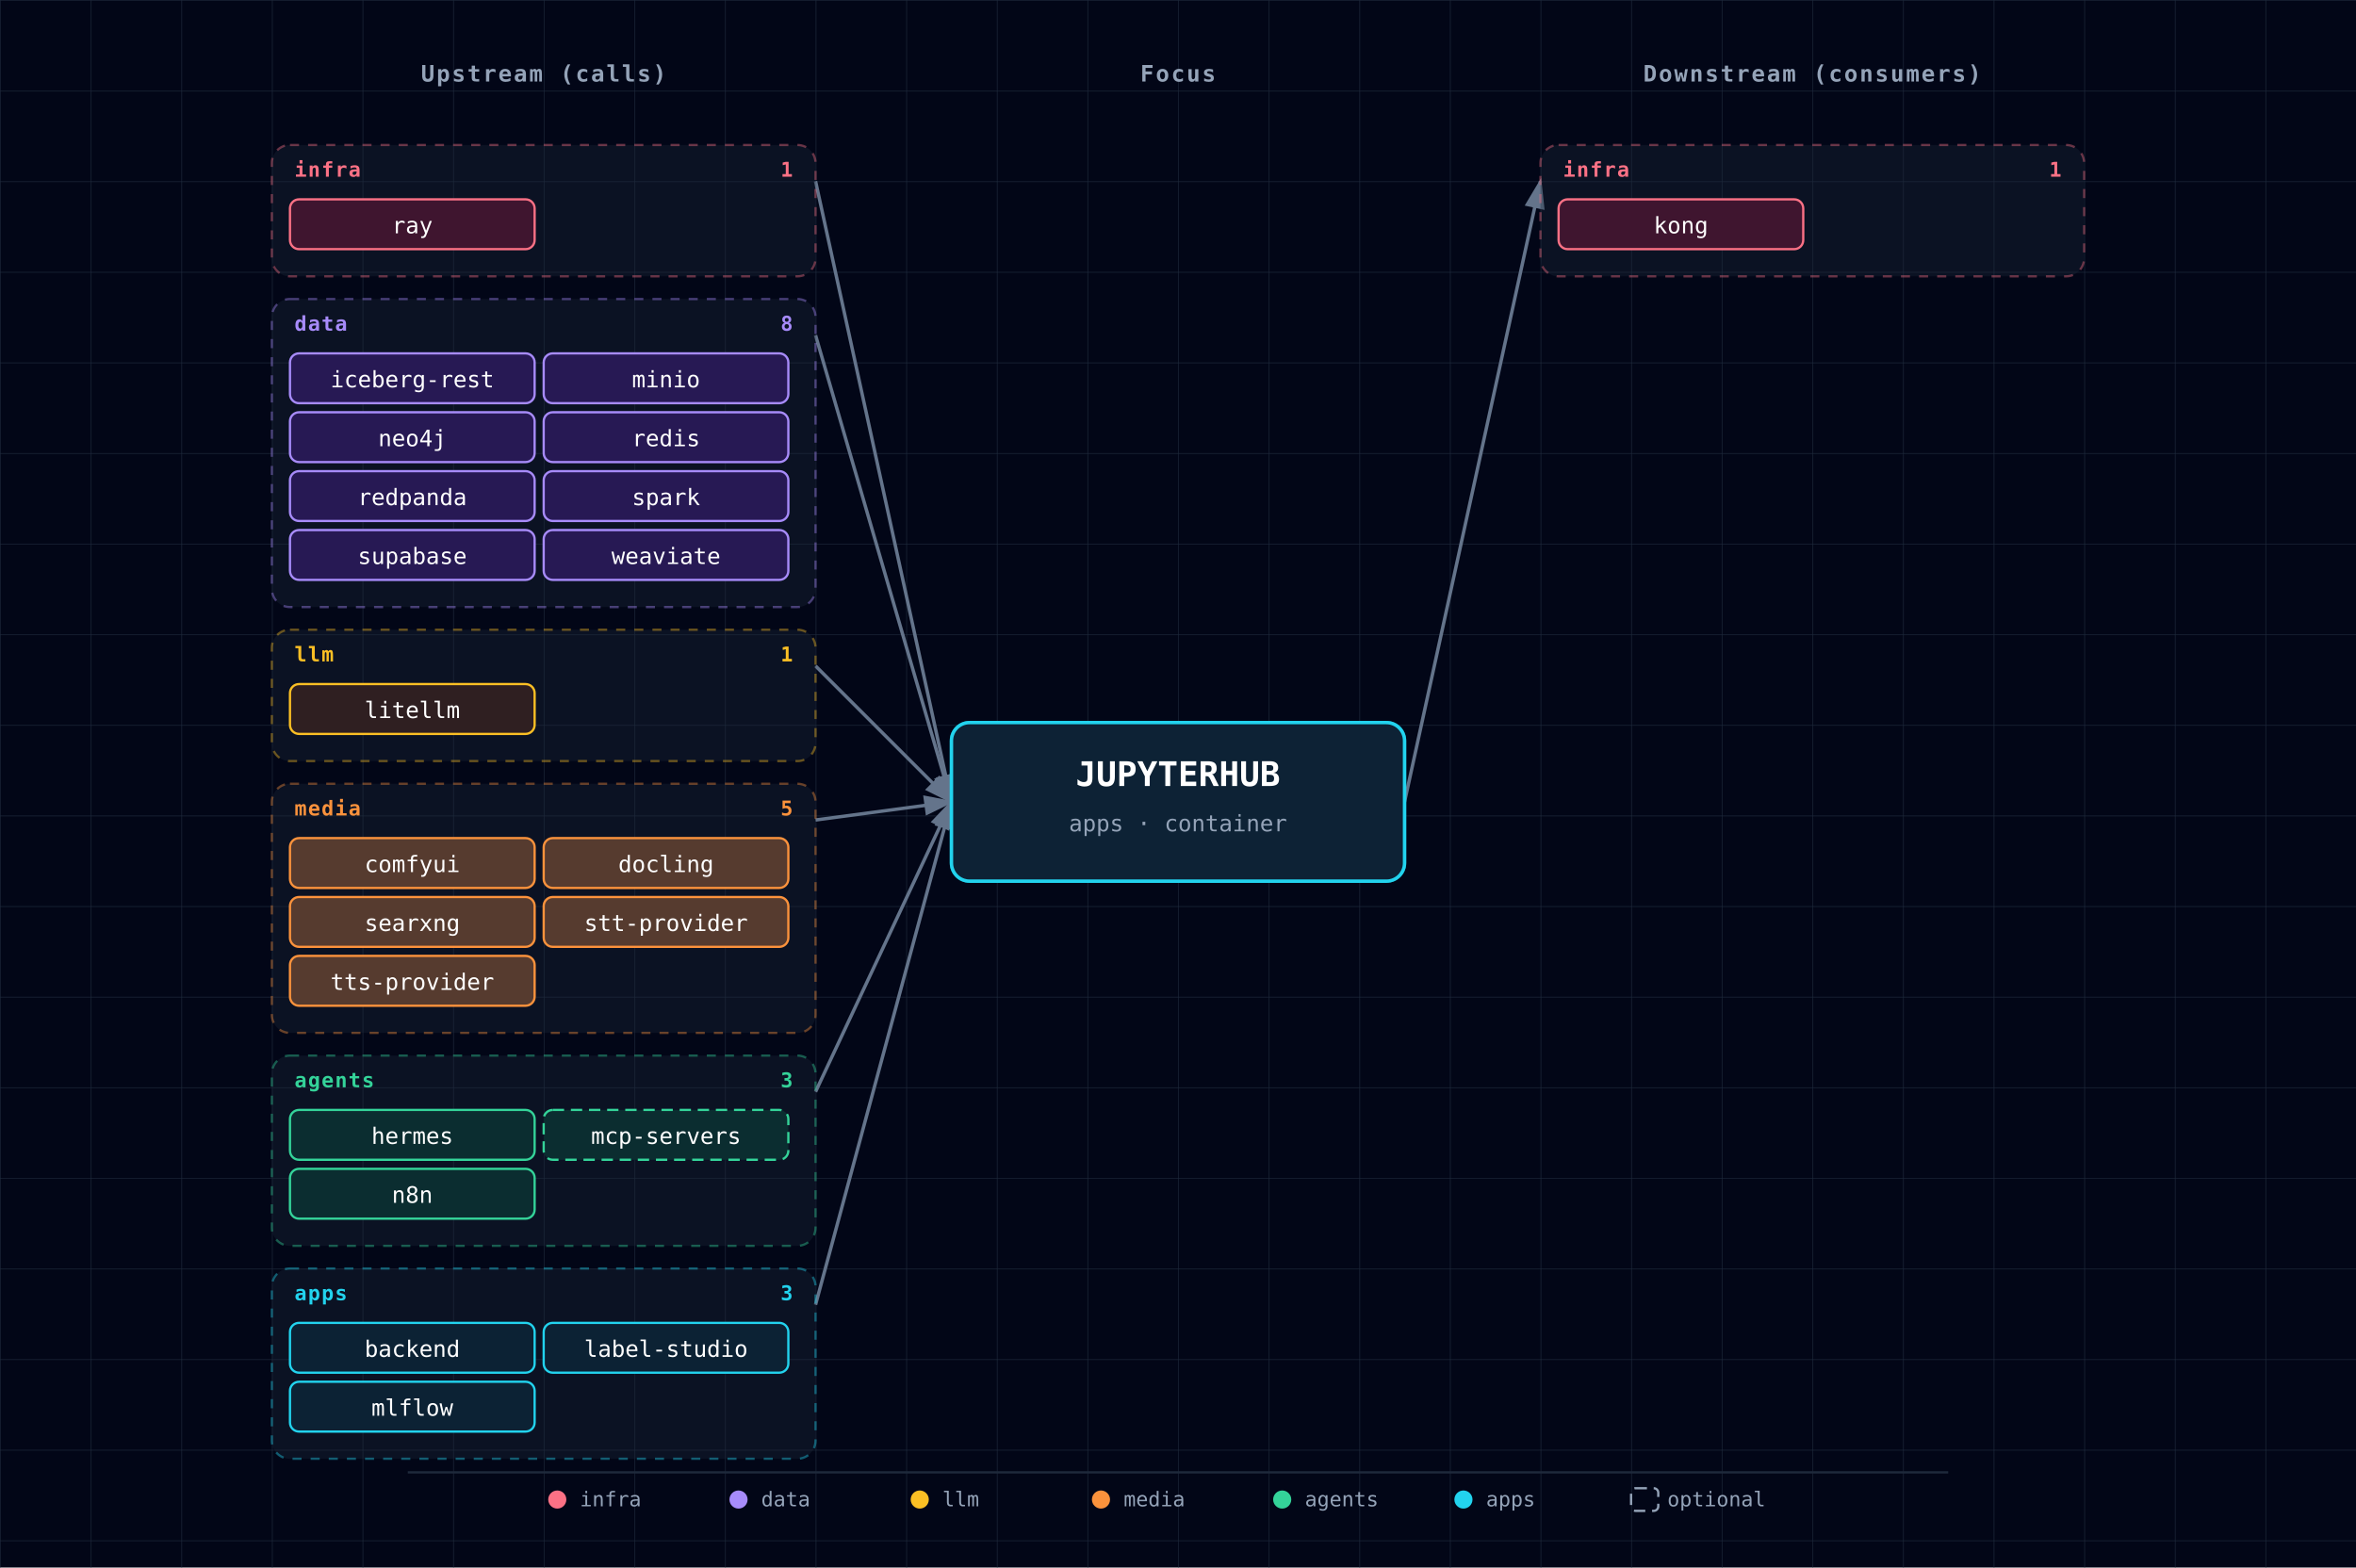
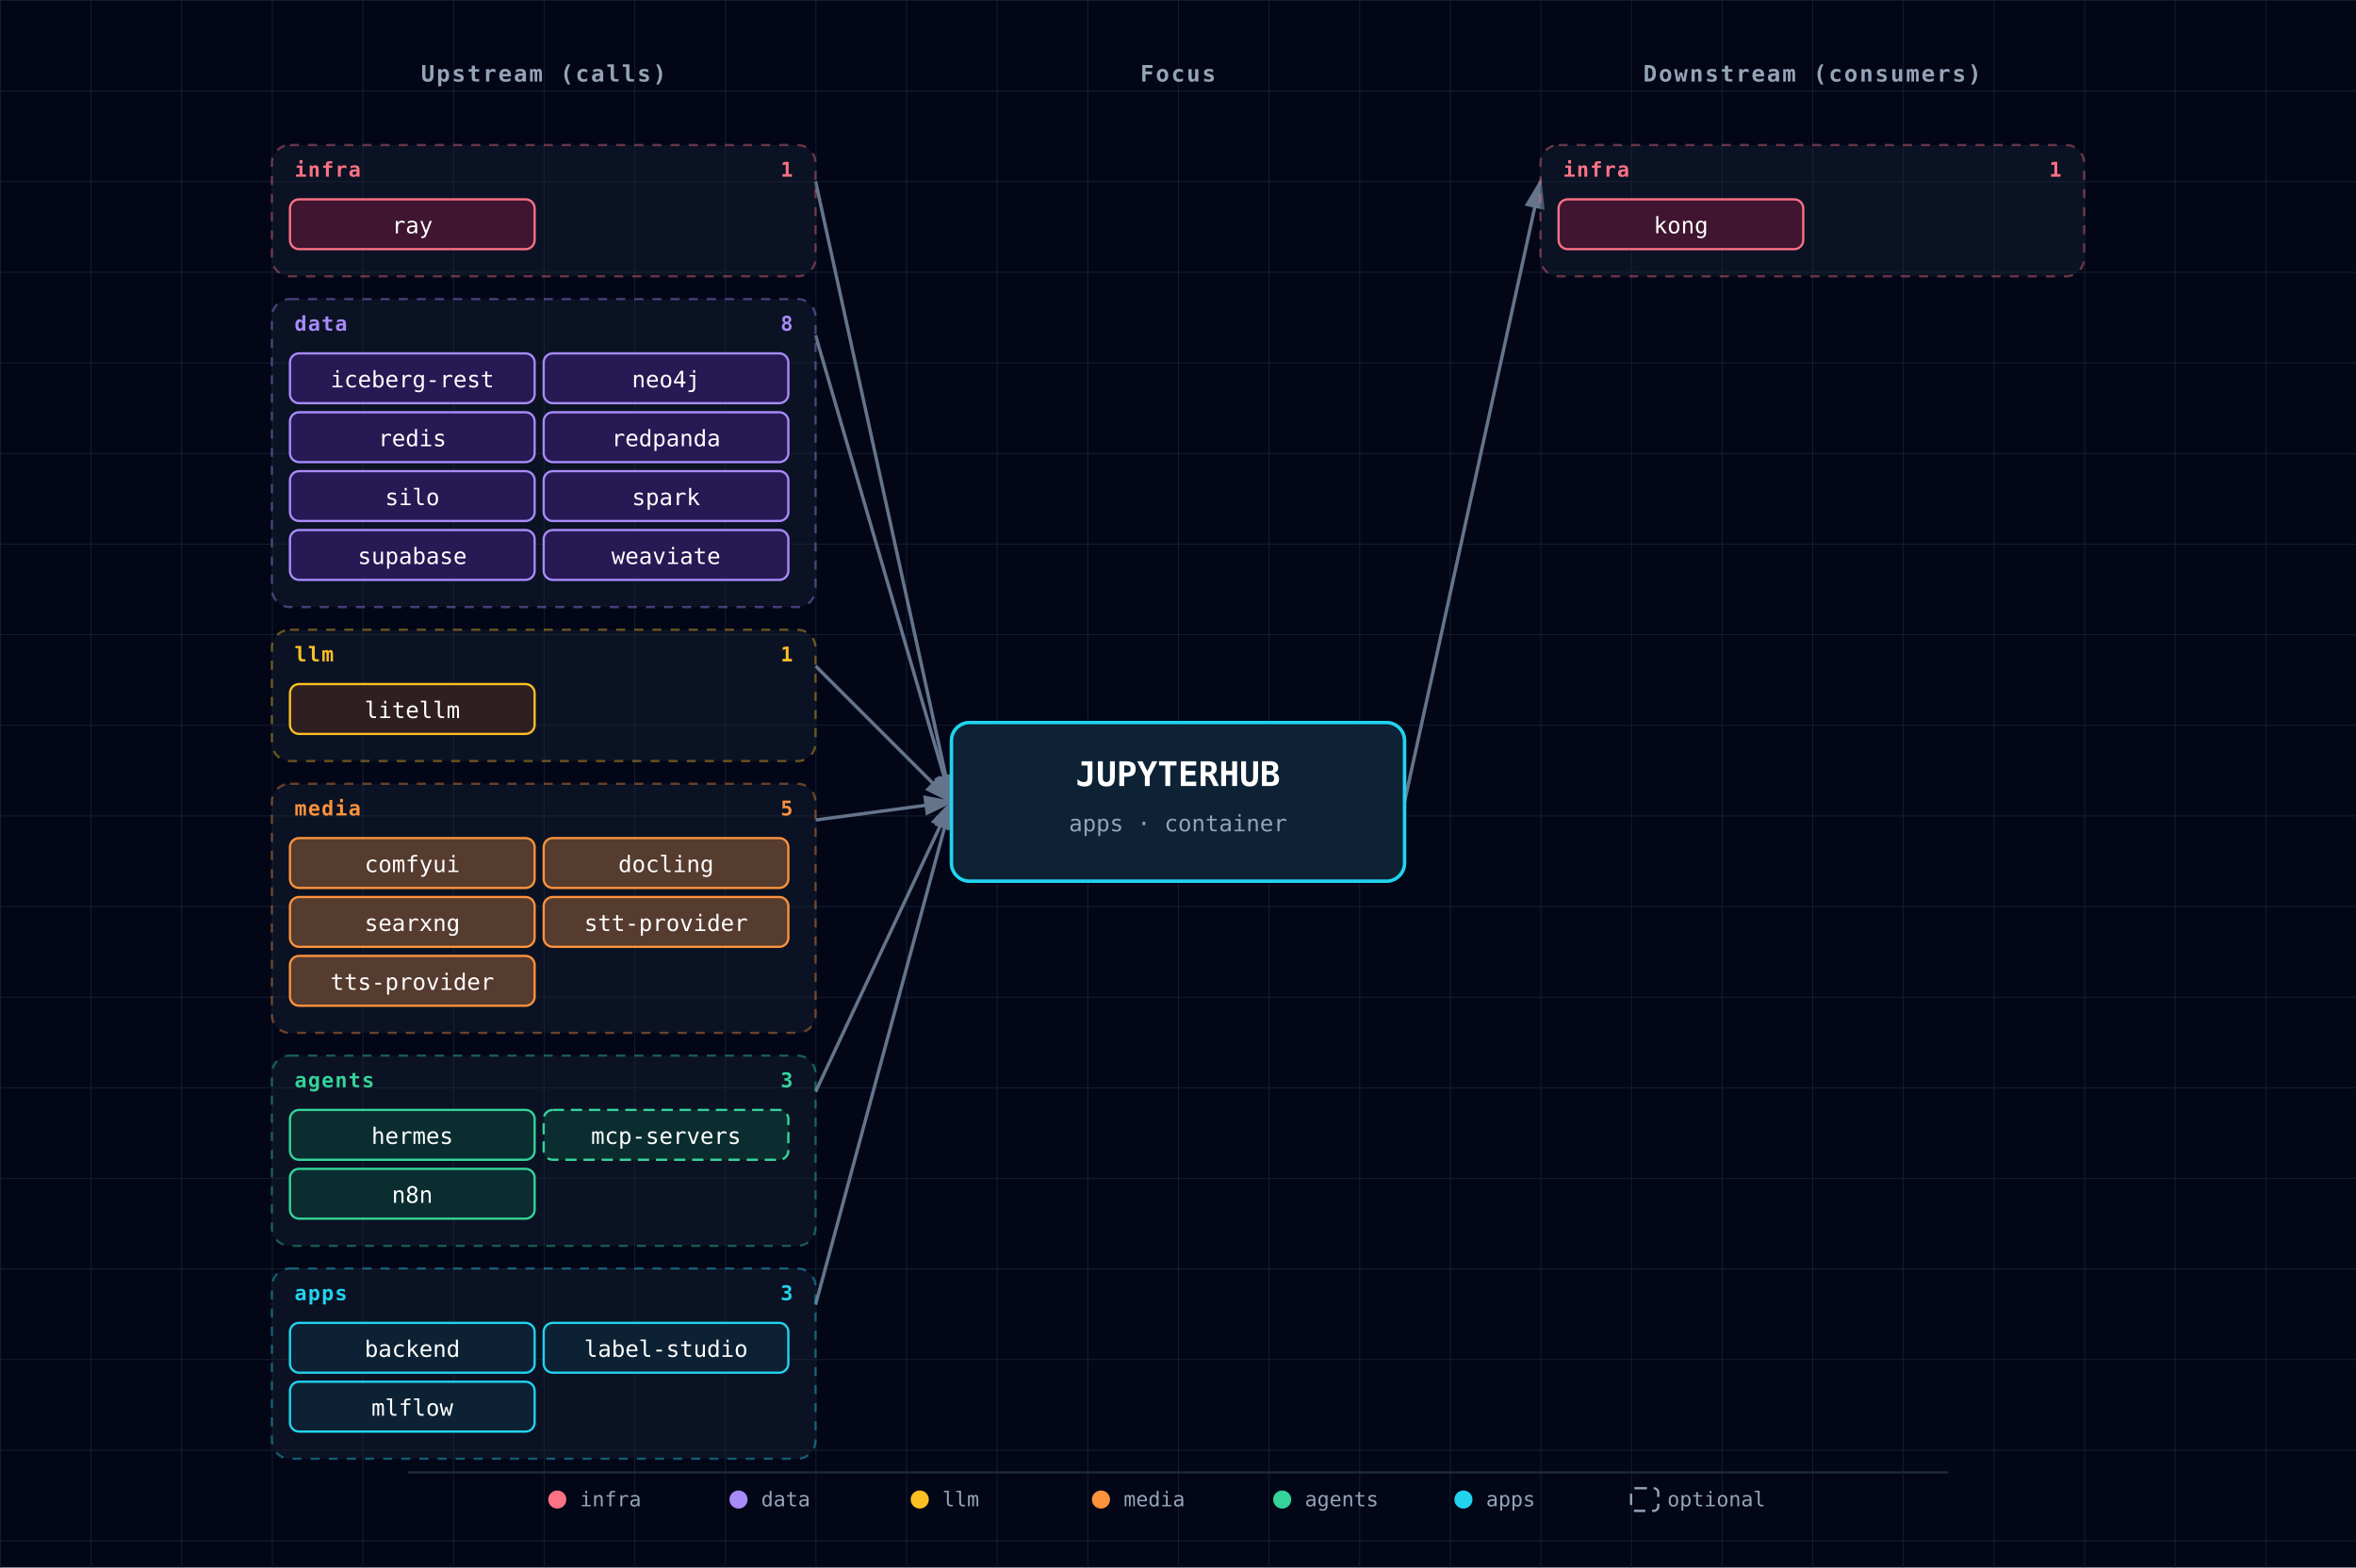
<svg xmlns="http://www.w3.org/2000/svg" viewBox="0 0 1040 692" font-family="'JetBrains Mono', 'Fira Code', Menlo, Consolas, monospace">
  <defs>
    <pattern id="grid" width="40" height="40" patternUnits="userSpaceOnUse">
      <path d="M 40 0 L 0 0 0 40" fill="none" stroke="#1e293b" stroke-width="0.5" />
    </pattern>
    <marker id="arrowhead" markerWidth="9" markerHeight="6" refX="8" refY="3" orient="auto">
      <polygon points="0 0, 9 3, 0 6" fill="#64748b" />
    </marker>
    <filter id="focus-glow" x="-50%" y="-50%" width="200%" height="200%">
      <feGaussianBlur in="SourceAlpha" stdDeviation="6" />
      <feFlood flood-color="#22d3ee" flood-opacity="0.6" />
      <feComposite in2="SourceAlpha" operator="in" />
      <feMerge>
        <feMergeNode />
        <feMergeNode in="SourceGraphic" />
      </feMerge>
    </filter>
  </defs>
  <rect width="1040" height="692" fill="#020617" />
  <rect width="1040" height="692" fill="url(#grid)" />
  <text x="240" y="36" fill="#94a3b8" font-size="10" font-weight="600" text-anchor="middle" letter-spacing="0.08em">Upstream (calls)</text>
  <text x="520" y="36" fill="#94a3b8" font-size="10" font-weight="600" text-anchor="middle" letter-spacing="0.08em">Focus</text>
  <text x="800" y="36" fill="#94a3b8" font-size="10" font-weight="600" text-anchor="middle" letter-spacing="0.08em">Downstream (consumers)</text>
  <line x1="360" y1="80" x2="420" y2="354" stroke="#64748b" stroke-width="1.5" marker-end="url(#arrowhead)" />
  <line x1="360" y1="148" x2="420" y2="354" stroke="#64748b" stroke-width="1.5" marker-end="url(#arrowhead)" />
  <line x1="360" y1="294" x2="420" y2="354" stroke="#64748b" stroke-width="1.5" marker-end="url(#arrowhead)" />
  <line x1="360" y1="362" x2="420" y2="354" stroke="#64748b" stroke-width="1.5" marker-end="url(#arrowhead)" />
  <line x1="360" y1="482" x2="420" y2="354" stroke="#64748b" stroke-width="1.5" marker-end="url(#arrowhead)" />
  <line x1="360" y1="576" x2="420" y2="354" stroke="#64748b" stroke-width="1.5" marker-end="url(#arrowhead)" />
  <line x1="620" y1="354" x2="680" y2="80" stroke="#64748b" stroke-width="1.5" marker-end="url(#arrowhead)" />
  <g>
    <g class="cluster">
      <rect x="120" y="64" width="240" height="58" rx="8" fill="rgba(30,41,59,0.35)" stroke="#fb7185" stroke-width="1" stroke-dasharray="4,4" stroke-opacity="0.4" />
      <text x="130" y="78" fill="#fb7185" font-size="9" font-weight="700" text-anchor="start" style="letter-spacing:0.06em;text-transform:uppercase;">infra</text>
      <text x="350" y="78" fill="#fb7185" font-size="9" font-weight="600" text-anchor="end">1</text>
    </g>
    <g>
      <rect x="128" y="88" width="108" height="22" rx="4" fill="#0f172a" />
      <rect x="128" y="88" width="108" height="22" rx="4" fill="rgba(136, 19, 55, 0.4)" stroke="#fb7185" stroke-width="1" />
      <text x="182" y="103" fill="white" font-size="10" text-anchor="middle">ray</text>
    </g>
    <g class="cluster">
      <rect x="120" y="132" width="240" height="136" rx="8" fill="rgba(30,41,59,0.35)" stroke="#a78bfa" stroke-width="1" stroke-dasharray="4,4" stroke-opacity="0.4" />
      <text x="130" y="146" fill="#a78bfa" font-size="9" font-weight="700" text-anchor="start" style="letter-spacing:0.06em;text-transform:uppercase;">data</text>
      <text x="350" y="146" fill="#a78bfa" font-size="9" font-weight="600" text-anchor="end">8</text>
    </g>
    <g>
      <rect x="128" y="156" width="108" height="22" rx="4" fill="#0f172a" />
      <rect x="128" y="156" width="108" height="22" rx="4" fill="rgba(76, 29, 149, 0.4)" stroke="#a78bfa" stroke-width="1" />
      <text x="182" y="171" fill="white" font-size="10" text-anchor="middle">iceberg-rest</text>
    </g>
    <g>
      <rect x="240" y="156" width="108" height="22" rx="4" fill="#0f172a" />
      <rect x="240" y="156" width="108" height="22" rx="4" fill="rgba(76, 29, 149, 0.4)" stroke="#a78bfa" stroke-width="1" />
-       <text x="294" y="171" fill="white" font-size="10" text-anchor="middle">minio</text>
+       <text x="294" y="171" fill="white" font-size="10" text-anchor="middle">neo4j</text>
    </g>
    <g>
      <rect x="128" y="182" width="108" height="22" rx="4" fill="#0f172a" />
      <rect x="128" y="182" width="108" height="22" rx="4" fill="rgba(76, 29, 149, 0.4)" stroke="#a78bfa" stroke-width="1" />
-       <text x="182" y="197" fill="white" font-size="10" text-anchor="middle">neo4j</text>
+       <text x="182" y="197" fill="white" font-size="10" text-anchor="middle">redis</text>
    </g>
    <g>
      <rect x="240" y="182" width="108" height="22" rx="4" fill="#0f172a" />
      <rect x="240" y="182" width="108" height="22" rx="4" fill="rgba(76, 29, 149, 0.4)" stroke="#a78bfa" stroke-width="1" />
-       <text x="294" y="197" fill="white" font-size="10" text-anchor="middle">redis</text>
+       <text x="294" y="197" fill="white" font-size="10" text-anchor="middle">redpanda</text>
    </g>
    <g>
      <rect x="128" y="208" width="108" height="22" rx="4" fill="#0f172a" />
      <rect x="128" y="208" width="108" height="22" rx="4" fill="rgba(76, 29, 149, 0.4)" stroke="#a78bfa" stroke-width="1" />
-       <text x="182" y="223" fill="white" font-size="10" text-anchor="middle">redpanda</text>
+       <text x="182" y="223" fill="white" font-size="10" text-anchor="middle">silo</text>
    </g>
    <g>
      <rect x="240" y="208" width="108" height="22" rx="4" fill="#0f172a" />
      <rect x="240" y="208" width="108" height="22" rx="4" fill="rgba(76, 29, 149, 0.4)" stroke="#a78bfa" stroke-width="1" />
      <text x="294" y="223" fill="white" font-size="10" text-anchor="middle">spark</text>
    </g>
    <g>
      <rect x="128" y="234" width="108" height="22" rx="4" fill="#0f172a" />
      <rect x="128" y="234" width="108" height="22" rx="4" fill="rgba(76, 29, 149, 0.4)" stroke="#a78bfa" stroke-width="1" />
      <text x="182" y="249" fill="white" font-size="10" text-anchor="middle">supabase</text>
    </g>
    <g>
      <rect x="240" y="234" width="108" height="22" rx="4" fill="#0f172a" />
      <rect x="240" y="234" width="108" height="22" rx="4" fill="rgba(76, 29, 149, 0.4)" stroke="#a78bfa" stroke-width="1" />
      <text x="294" y="249" fill="white" font-size="10" text-anchor="middle">weaviate</text>
    </g>
    <g class="cluster">
      <rect x="120" y="278" width="240" height="58" rx="8" fill="rgba(30,41,59,0.35)" stroke="#fbbf24" stroke-width="1" stroke-dasharray="4,4" stroke-opacity="0.4" />
      <text x="130" y="292" fill="#fbbf24" font-size="9" font-weight="700" text-anchor="start" style="letter-spacing:0.06em;text-transform:uppercase;">llm</text>
      <text x="350" y="292" fill="#fbbf24" font-size="9" font-weight="600" text-anchor="end">1</text>
    </g>
    <g>
      <rect x="128" y="302" width="108" height="22" rx="4" fill="#0f172a" />
      <rect x="128" y="302" width="108" height="22" rx="4" fill="rgba(120, 53, 15, 0.3)" stroke="#fbbf24" stroke-width="1" />
      <text x="182" y="317" fill="white" font-size="10" text-anchor="middle">litellm</text>
    </g>
    <g class="cluster">
      <rect x="120" y="346" width="240" height="110" rx="8" fill="rgba(30,41,59,0.35)" stroke="#fb923c" stroke-width="1" stroke-dasharray="4,4" stroke-opacity="0.4" />
      <text x="130" y="360" fill="#fb923c" font-size="9" font-weight="700" text-anchor="start" style="letter-spacing:0.06em;text-transform:uppercase;">media</text>
      <text x="350" y="360" fill="#fb923c" font-size="9" font-weight="600" text-anchor="end">5</text>
    </g>
    <g>
      <rect x="128" y="370" width="108" height="22" rx="4" fill="#0f172a" />
      <rect x="128" y="370" width="108" height="22" rx="4" fill="rgba(251, 146, 60, 0.3)" stroke="#fb923c" stroke-width="1" />
      <text x="182" y="385" fill="white" font-size="10" text-anchor="middle">comfyui</text>
    </g>
    <g>
      <rect x="240" y="370" width="108" height="22" rx="4" fill="#0f172a" />
      <rect x="240" y="370" width="108" height="22" rx="4" fill="rgba(251, 146, 60, 0.3)" stroke="#fb923c" stroke-width="1" />
      <text x="294" y="385" fill="white" font-size="10" text-anchor="middle">docling</text>
    </g>
    <g>
      <rect x="128" y="396" width="108" height="22" rx="4" fill="#0f172a" />
      <rect x="128" y="396" width="108" height="22" rx="4" fill="rgba(251, 146, 60, 0.3)" stroke="#fb923c" stroke-width="1" />
      <text x="182" y="411" fill="white" font-size="10" text-anchor="middle">searxng</text>
    </g>
    <g>
      <rect x="240" y="396" width="108" height="22" rx="4" fill="#0f172a" />
      <rect x="240" y="396" width="108" height="22" rx="4" fill="rgba(251, 146, 60, 0.3)" stroke="#fb923c" stroke-width="1" />
      <text x="294" y="411" fill="white" font-size="10" text-anchor="middle">stt-provider</text>
    </g>
    <g>
      <rect x="128" y="422" width="108" height="22" rx="4" fill="#0f172a" />
      <rect x="128" y="422" width="108" height="22" rx="4" fill="rgba(251, 146, 60, 0.3)" stroke="#fb923c" stroke-width="1" />
      <text x="182" y="437" fill="white" font-size="10" text-anchor="middle">tts-provider</text>
    </g>
    <g class="cluster">
      <rect x="120" y="466" width="240" height="84" rx="8" fill="rgba(30,41,59,0.35)" stroke="#34d399" stroke-width="1" stroke-dasharray="4,4" stroke-opacity="0.4" />
      <text x="130" y="480" fill="#34d399" font-size="9" font-weight="700" text-anchor="start" style="letter-spacing:0.06em;text-transform:uppercase;">agents</text>
      <text x="350" y="480" fill="#34d399" font-size="9" font-weight="600" text-anchor="end">3</text>
    </g>
    <g>
      <rect x="128" y="490" width="108" height="22" rx="4" fill="#0f172a" />
      <rect x="128" y="490" width="108" height="22" rx="4" fill="rgba(6, 78, 59, 0.4)" stroke="#34d399" stroke-width="1" />
      <text x="182" y="505" fill="white" font-size="10" text-anchor="middle">hermes</text>
    </g>
    <g>
      <rect x="240" y="490" width="108" height="22" rx="4" fill="#0f172a" />
      <rect x="240" y="490" width="108" height="22" rx="4" fill="rgba(6, 78, 59, 0.4)" stroke="#34d399" stroke-width="1" stroke-dasharray="5,3" />
      <text x="294" y="505" fill="white" font-size="10" text-anchor="middle">mcp-servers</text>
    </g>
    <g>
      <rect x="128" y="516" width="108" height="22" rx="4" fill="#0f172a" />
      <rect x="128" y="516" width="108" height="22" rx="4" fill="rgba(6, 78, 59, 0.4)" stroke="#34d399" stroke-width="1" />
      <text x="182" y="531" fill="white" font-size="10" text-anchor="middle">n8n</text>
    </g>
    <g class="cluster">
      <rect x="120" y="560" width="240" height="84" rx="8" fill="rgba(30,41,59,0.35)" stroke="#22d3ee" stroke-width="1" stroke-dasharray="4,4" stroke-opacity="0.4" />
      <text x="130" y="574" fill="#22d3ee" font-size="9" font-weight="700" text-anchor="start" style="letter-spacing:0.06em;text-transform:uppercase;">apps</text>
      <text x="350" y="574" fill="#22d3ee" font-size="9" font-weight="600" text-anchor="end">3</text>
    </g>
    <g>
      <rect x="128" y="584" width="108" height="22" rx="4" fill="#0f172a" />
      <rect x="128" y="584" width="108" height="22" rx="4" fill="rgba(8, 51, 68, 0.4)" stroke="#22d3ee" stroke-width="1" />
      <text x="182" y="599" fill="white" font-size="10" text-anchor="middle">backend</text>
    </g>
    <g>
      <rect x="240" y="584" width="108" height="22" rx="4" fill="#0f172a" />
      <rect x="240" y="584" width="108" height="22" rx="4" fill="rgba(8, 51, 68, 0.4)" stroke="#22d3ee" stroke-width="1" />
      <text x="294" y="599" fill="white" font-size="10" text-anchor="middle">label-studio</text>
    </g>
    <g>
      <rect x="128" y="610" width="108" height="22" rx="4" fill="#0f172a" />
      <rect x="128" y="610" width="108" height="22" rx="4" fill="rgba(8, 51, 68, 0.4)" stroke="#22d3ee" stroke-width="1" />
      <text x="182" y="625" fill="white" font-size="10" text-anchor="middle">mlflow</text>
    </g>
  </g>
  <g>
    <g class="cluster">
      <rect x="680" y="64" width="240" height="58" rx="8" fill="rgba(30,41,59,0.35)" stroke="#fb7185" stroke-width="1" stroke-dasharray="4,4" stroke-opacity="0.4" />
      <text x="690" y="78" fill="#fb7185" font-size="9" font-weight="700" text-anchor="start" style="letter-spacing:0.06em;text-transform:uppercase;">infra</text>
      <text x="910" y="78" fill="#fb7185" font-size="9" font-weight="600" text-anchor="end">1</text>
    </g>
    <g>
      <rect x="688" y="88" width="108" height="22" rx="4" fill="#0f172a" />
      <rect x="688" y="88" width="108" height="22" rx="4" fill="rgba(136, 19, 55, 0.4)" stroke="#fb7185" stroke-width="1" />
      <text x="742" y="103" fill="white" font-size="10" text-anchor="middle">kong</text>
    </g>
  </g>
  <g class="focus" filter="url(#focus-glow)">
    <rect x="420" y="319" width="200" height="70" rx="8" fill="#0f172a" />
    <rect x="420" y="319" width="200" height="70" rx="8" fill="rgba(8, 51, 68, 0.4)" stroke="#22d3ee" stroke-width="1.5" />
    <text x="520" y="347" fill="white" font-size="15" font-weight="700" text-anchor="middle">JUPYTERHUB</text>
    <text x="520" y="367" fill="#94a3b8" font-size="10" text-anchor="middle">apps · container</text>
  </g>
  <g class="legend">
    <line x1="180" y1="650" x2="860" y2="650" stroke="#1e293b" stroke-width="1" />
    <circle cx="246" cy="662" r="4" fill="#fb7185" />
    <text x="256" y="665" fill="#94a3b8" font-size="9" font-weight="400" text-anchor="start">infra</text>
    <circle cx="326" cy="662" r="4" fill="#a78bfa" />
    <text x="336" y="665" fill="#94a3b8" font-size="9" font-weight="400" text-anchor="start">data</text>
    <circle cx="406" cy="662" r="4" fill="#fbbf24" />
    <text x="416" y="665" fill="#94a3b8" font-size="9" font-weight="400" text-anchor="start">llm</text>
    <circle cx="486" cy="662" r="4" fill="#fb923c" />
    <text x="496" y="665" fill="#94a3b8" font-size="9" font-weight="400" text-anchor="start">media</text>
    <circle cx="566" cy="662" r="4" fill="#34d399" />
    <text x="576" y="665" fill="#94a3b8" font-size="9" font-weight="400" text-anchor="start">agents</text>
    <circle cx="646" cy="662" r="4" fill="#22d3ee" />
    <text x="656" y="665" fill="#94a3b8" font-size="9" font-weight="400" text-anchor="start">apps</text>
    <rect x="720" y="657" width="12" height="10" rx="2" fill="none" stroke="#94a3b8" stroke-width="1" stroke-dasharray="5,3" />
    <text x="736" y="665" fill="#94a3b8" font-size="9" font-weight="400" text-anchor="start">optional</text>
  </g>
</svg>
